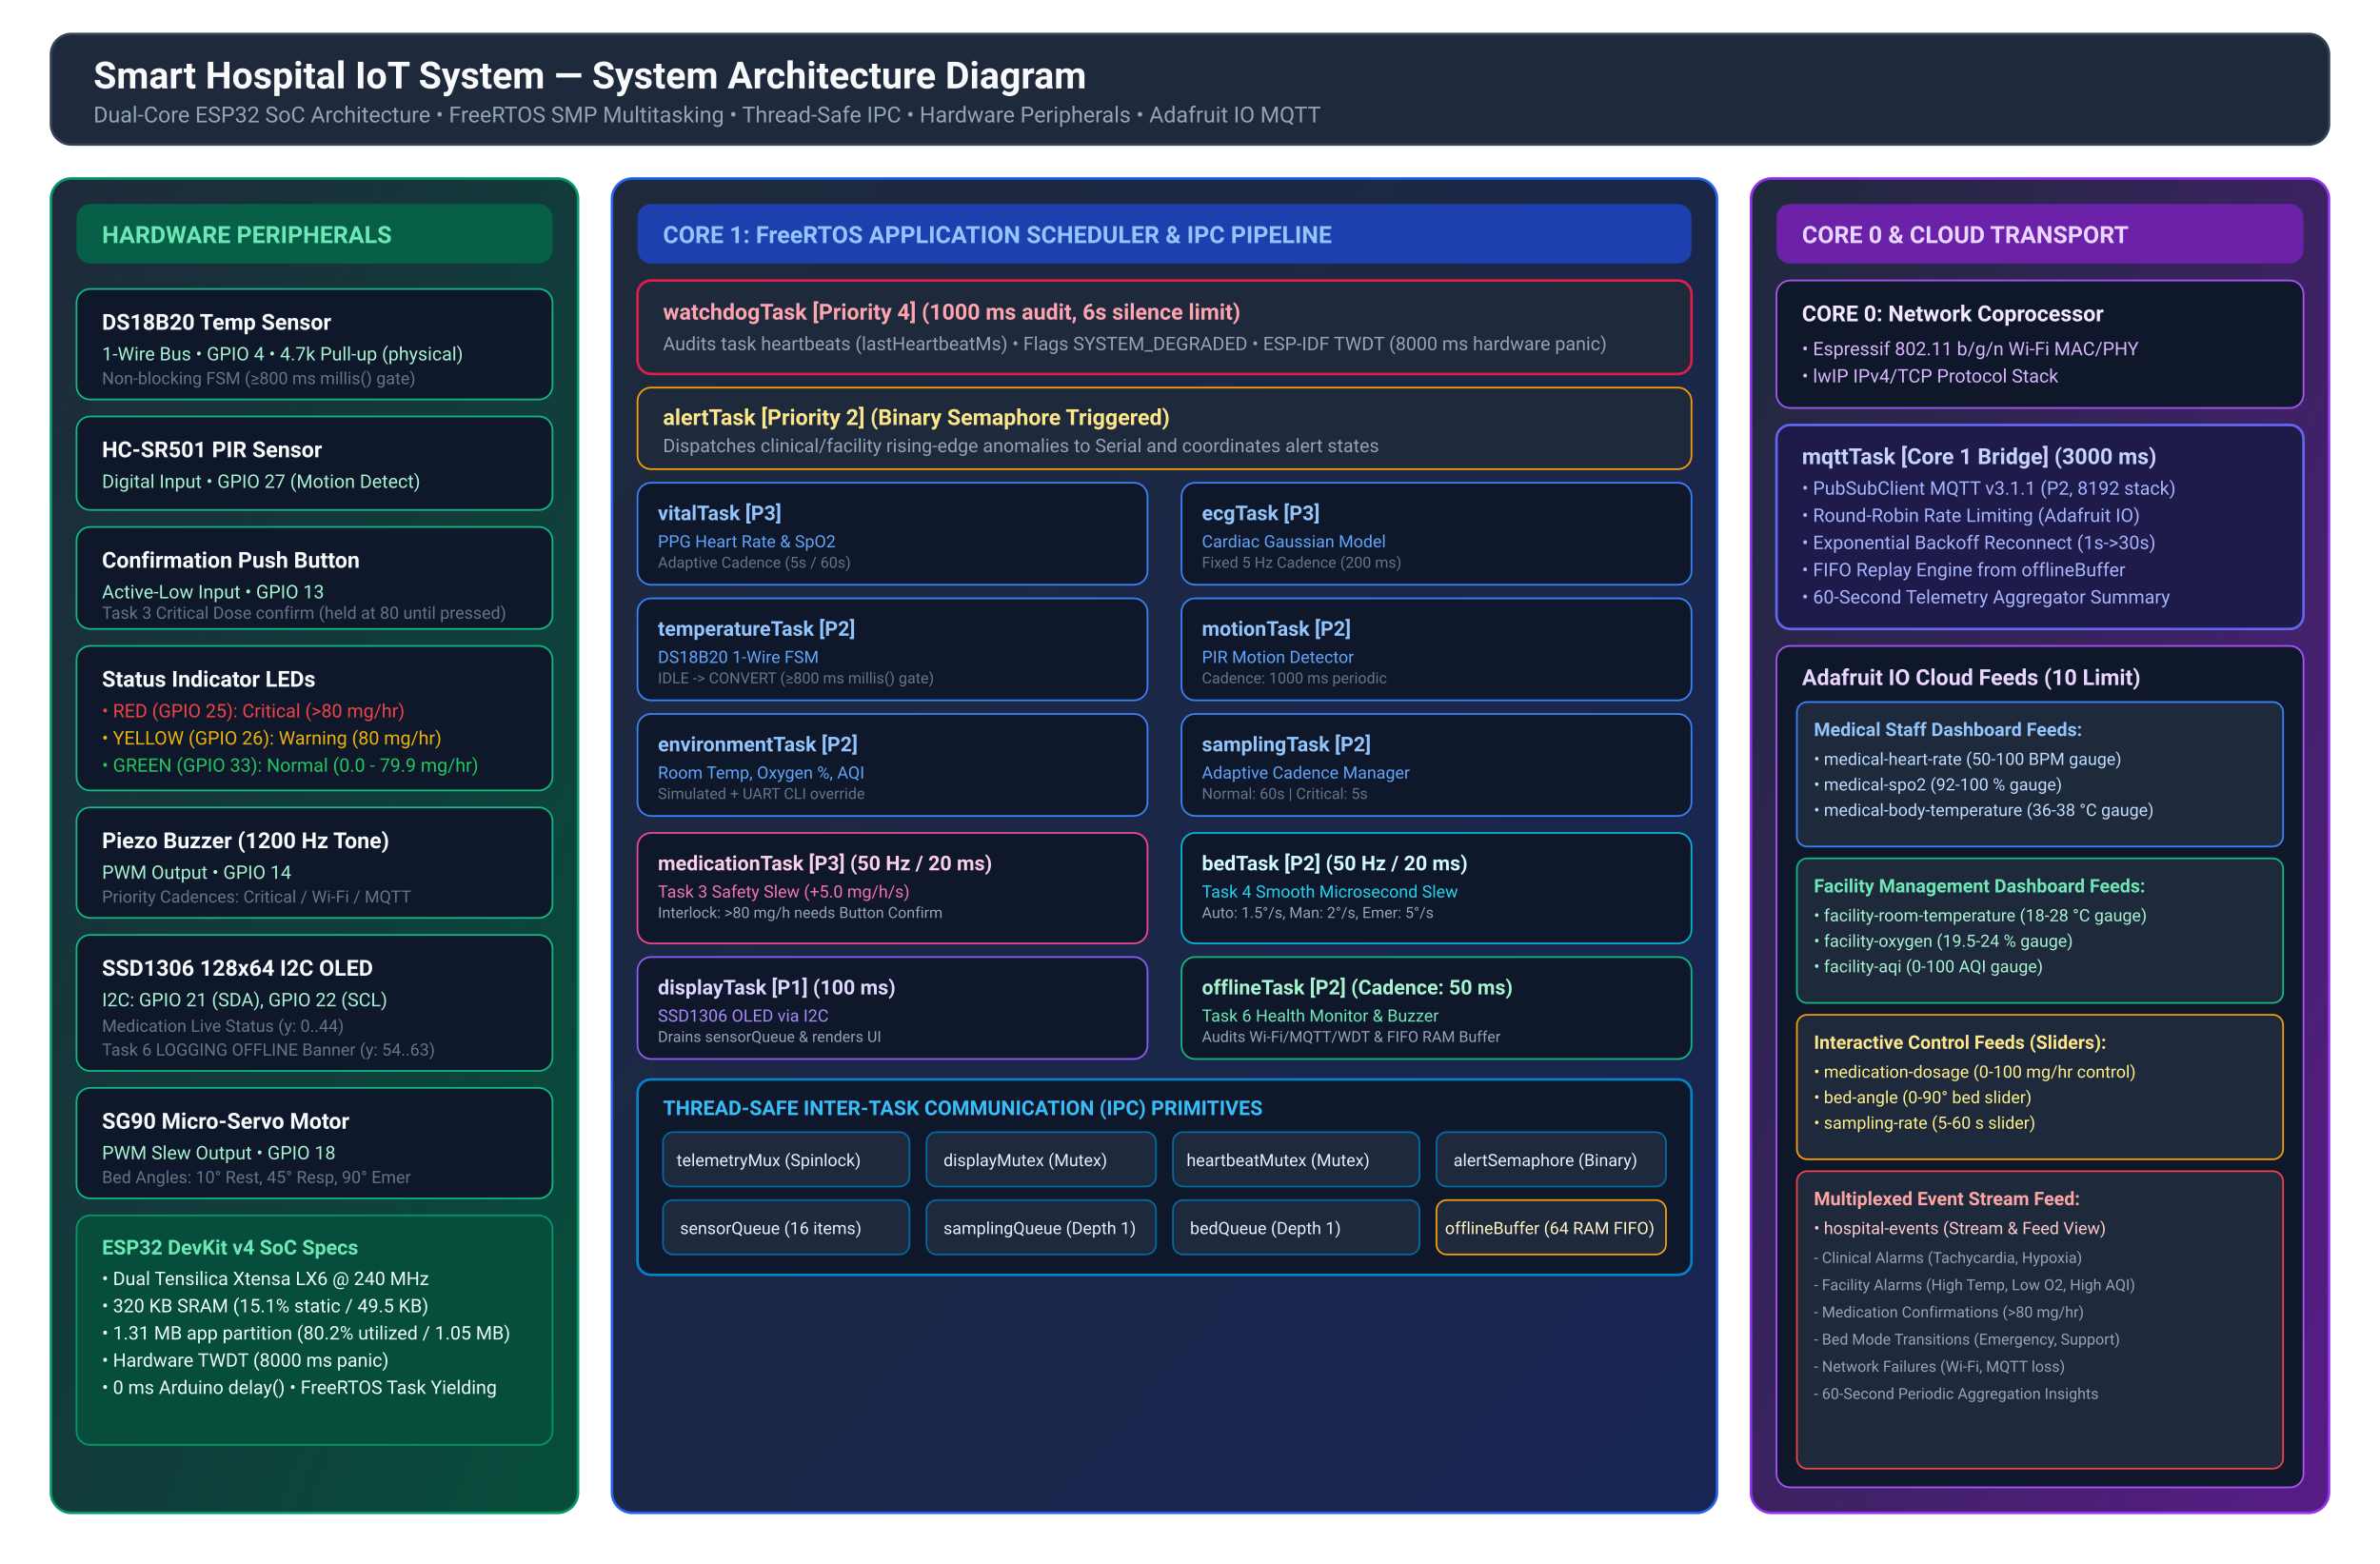
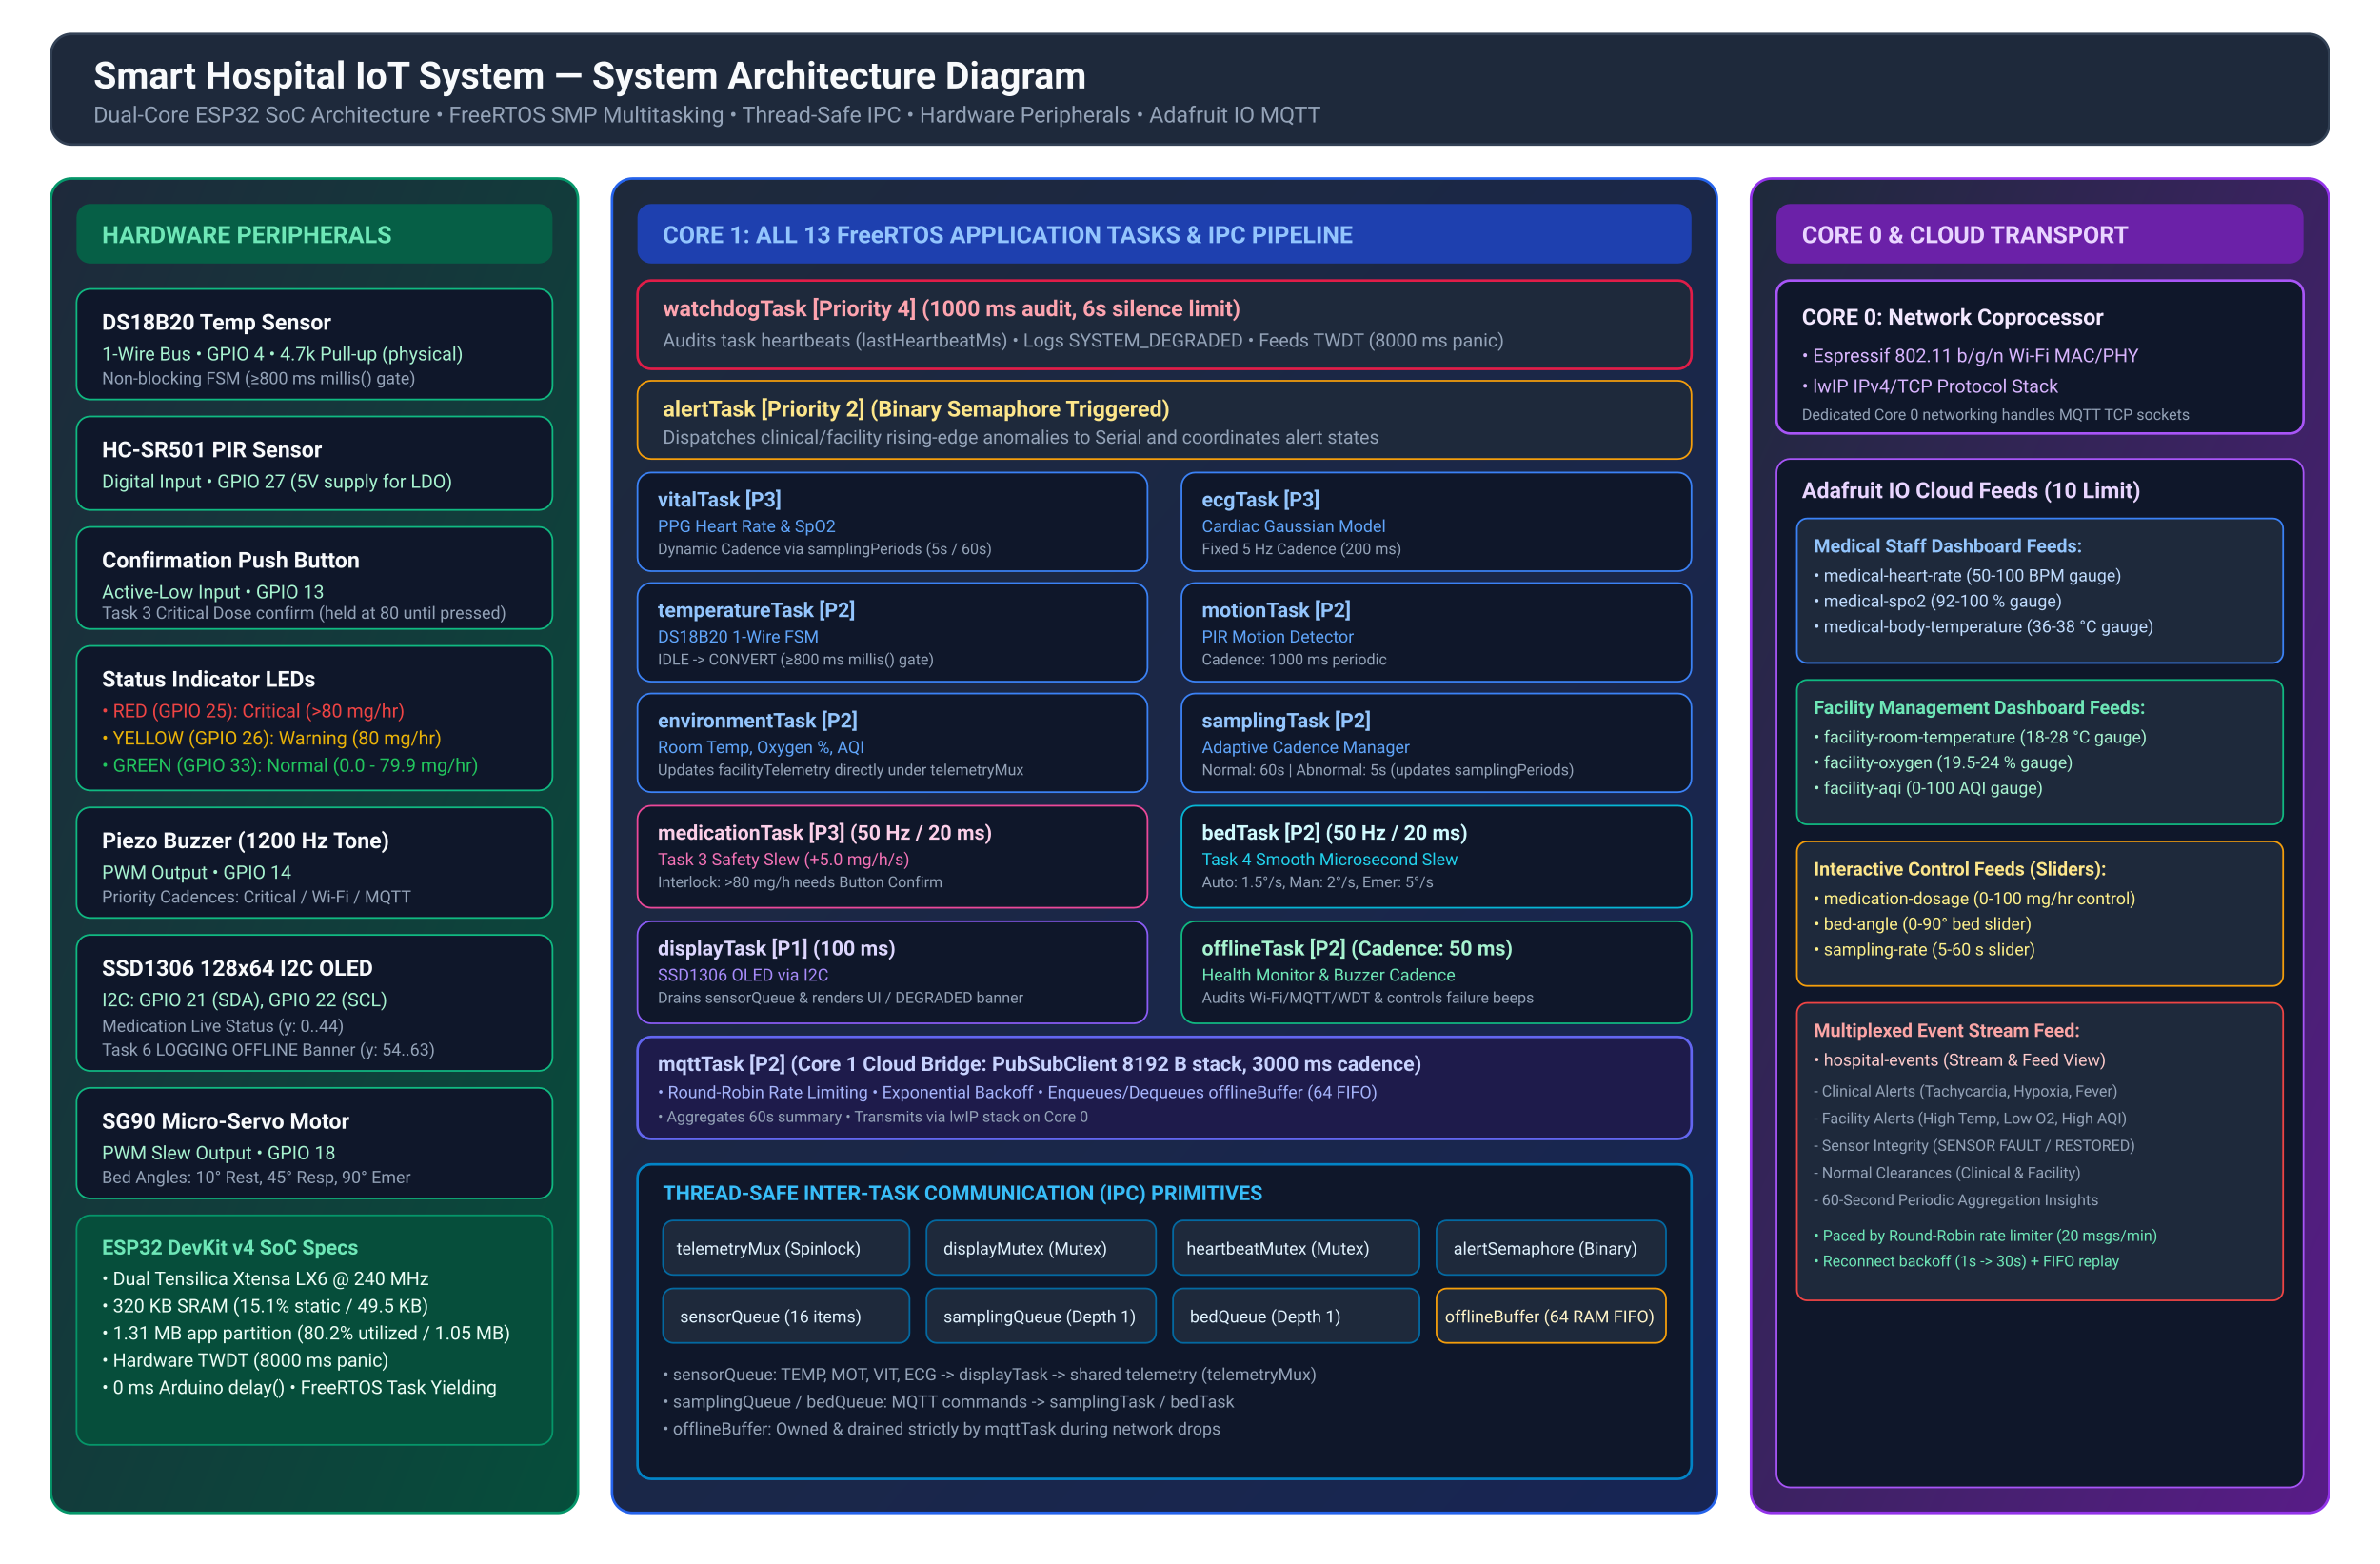
<svg xmlns="http://www.w3.org/2000/svg" viewBox="0 0 1400 920" width="1400" height="920" style="background:#0f172a; font-family:'Segoe UI', -apple-system, BlinkMacSystemFont, Roboto, sans-serif;">
  <defs>
    <linearGradient id="bgGradient" x1="0%" y1="0%" x2="100%" y2="100%">
      <stop offset="0%" stop-color="#0b1120" />
      <stop offset="100%" stop-color="#0f172a" />
    </linearGradient>
    <linearGradient id="cardCore0" x1="0%" y1="0%" x2="100%" y2="100%">
      <stop offset="0%" stop-color="#1e293b" />
      <stop offset="100%" stop-color="#0f172a" />
    </linearGradient>
    <linearGradient id="cardCore1" x1="0%" y1="0%" x2="100%" y2="100%">
      <stop offset="0%" stop-color="#1e293b" />
      <stop offset="100%" stop-color="#172554" />
    </linearGradient>
    <linearGradient id="cardHW" x1="0%" y1="0%" x2="100%" y2="100%">
      <stop offset="0%" stop-color="#1e293b" />
      <stop offset="100%" stop-color="#064e3b" />
    </linearGradient>
    <linearGradient id="cardCloud" x1="0%" y1="0%" x2="100%" y2="100%">
      <stop offset="0%" stop-color="#1e293b" />
      <stop offset="100%" stop-color="#581c87" />
    </linearGradient>
    <marker id="arrow" viewBox="0 0 10 10" refX="6" refY="5" markerWidth="6" markerHeight="6" orient="auto-start-reverse">
      <path d="M 0 1 L 10 5 L 0 9 z" fill="#38bdf8" />
    </marker>
    <marker id="arrowGreen" viewBox="0 0 10 10" refX="6" refY="5" markerWidth="6" markerHeight="6" orient="auto-start-reverse">
      <path d="M 0 1 L 10 5 L 0 9 z" fill="#10b981" />
    </marker>
    <marker id="arrowPurple" viewBox="0 0 10 10" refX="6" refY="5" markerWidth="6" markerHeight="6" orient="auto-start-reverse">
      <path d="M 0 1 L 10 5 L 0 9 z" fill="#c084fc" />
    </marker>
+     <marker id="arrowAmber" viewBox="0 0 10 10" refX="6" refY="5" markerWidth="6" markerHeight="6" orient="auto-start-reverse">
+       <path d="M 0 1 L 10 5 L 0 9 z" fill="#f59e0b" />
+     </marker>
  </defs>
  <rect x="30" y="20" width="1340" height="65" rx="12" fill="#1e293b" stroke="#334155" stroke-width="1.5" />
  <text x="55" y="52" fill="#f8fafc" font-size="22" font-weight="bold">Smart Hospital IoT System — System Architecture Diagram</text>
  <text x="55" y="72" fill="#94a3b8" font-size="13">Dual-Core ESP32 SoC Architecture • FreeRTOS SMP Multitasking • Thread-Safe IPC • Hardware Peripherals • Adafruit IO MQTT</text>
  <rect x="30" y="105" width="310" height="785" rx="12" fill="url(#cardHW)" stroke="#059669" stroke-width="1.5" />
  <rect x="45" y="120" width="280" height="35" rx="8" fill="#065f46" />
  <text x="60" y="143" fill="#6ee7b7" font-size="14" font-weight="bold">HARDWARE PERIPHERALS</text>
  <g transform="translate(45, 170)">
    <rect x="0" y="0" width="280" height="65" rx="8" fill="#0f172a" stroke="#10b981" stroke-width="1" />
    <text x="15" y="24" fill="#f8fafc" font-size="13" font-weight="bold">DS18B20 Temp Sensor</text>
    <text x="15" y="42" fill="#a7f3d0" font-size="11">1-Wire Bus • GPIO 4 • 4.7k Pull-up (physical)</text>
-     <text x="15" y="56" fill="#64748b" font-size="10">Non-blocking FSM (≥800 ms millis() gate)</text>
+     <text x="15" y="56" fill="#94a3b8" font-size="10">Non-blocking FSM (≥800 ms millis() gate)</text>
    <rect x="0" y="75" width="280" height="55" rx="8" fill="#0f172a" stroke="#10b981" stroke-width="1" />
    <text x="15" y="99" fill="#f8fafc" font-size="13" font-weight="bold">HC-SR501 PIR Sensor</text>
-     <text x="15" y="117" fill="#a7f3d0" font-size="11">Digital Input • GPIO 27 (Motion Detect)</text>
+     <text x="15" y="117" fill="#a7f3d0" font-size="11">Digital Input • GPIO 27 (5V supply for LDO)</text>
    <rect x="0" y="140" width="280" height="60" rx="8" fill="#0f172a" stroke="#10b981" stroke-width="1" />
    <text x="15" y="164" fill="#f8fafc" font-size="13" font-weight="bold">Confirmation Push Button</text>
    <text x="15" y="182" fill="#a7f3d0" font-size="11">Active-Low Input • GPIO 13</text>
-     <text x="15" y="194" fill="#64748b" font-size="10">Task 3 Critical Dose confirm (held at 80 until pressed)</text>
+     <text x="15" y="194" fill="#94a3b8" font-size="10">Task 3 Critical Dose confirm (held at 80 until pressed)</text>
    <rect x="0" y="210" width="280" height="85" rx="8" fill="#0f172a" stroke="#10b981" stroke-width="1" />
    <text x="15" y="234" fill="#f8fafc" font-size="13" font-weight="bold">Status Indicator LEDs</text>
    <text x="15" y="252" fill="#ef4444" font-size="11">• RED (GPIO 25): Critical (&gt;80 mg/hr)</text>
    <text x="15" y="268" fill="#eab308" font-size="11">• YELLOW (GPIO 26): Warning (80 mg/hr)</text>
    <text x="15" y="284" fill="#22c55e" font-size="11">• GREEN (GPIO 33): Normal (0.0 - 79.9 mg/hr)</text>
    <rect x="0" y="305" width="280" height="65" rx="8" fill="#0f172a" stroke="#10b981" stroke-width="1" />
    <text x="15" y="329" fill="#f8fafc" font-size="13" font-weight="bold">Piezo Buzzer (1200 Hz Tone)</text>
    <text x="15" y="347" fill="#a7f3d0" font-size="11">PWM Output • GPIO 14</text>
-     <text x="15" y="361" fill="#64748b" font-size="10">Priority Cadences: Critical / Wi-Fi / MQTT</text>
+     <text x="15" y="361" fill="#94a3b8" font-size="10">Priority Cadences: Critical / Wi-Fi / MQTT</text>
    <rect x="0" y="380" width="280" height="80" rx="8" fill="#0f172a" stroke="#10b981" stroke-width="1" />
    <text x="15" y="404" fill="#f8fafc" font-size="13" font-weight="bold">SSD1306 128x64 I2C OLED</text>
    <text x="15" y="422" fill="#a7f3d0" font-size="11">I2C: GPIO 21 (SDA), GPIO 22 (SCL)</text>
-     <text x="15" y="437" fill="#64748b" font-size="10">Medication Live Status (y: 0..44)</text>
-     <text x="15" y="451" fill="#64748b" font-size="10">Task 6 LOGGING OFFLINE Banner (y: 54..63)</text>
+     <text x="15" y="437" fill="#94a3b8" font-size="10">Medication Live Status (y: 0..44)</text>
+     <text x="15" y="451" fill="#94a3b8" font-size="10">Task 6 LOGGING OFFLINE Banner (y: 54..63)</text>
    <rect x="0" y="470" width="280" height="65" rx="8" fill="#0f172a" stroke="#10b981" stroke-width="1" />
    <text x="15" y="494" fill="#f8fafc" font-size="13" font-weight="bold">SG90 Micro-Servo Motor</text>
    <text x="15" y="512" fill="#a7f3d0" font-size="11">PWM Slew Output • GPIO 18</text>
-     <text x="15" y="526" fill="#64748b" font-size="10">Bed Angles: 10° Rest, 45° Resp, 90° Emer</text>
+     <text x="15" y="526" fill="#94a3b8" font-size="10">Bed Angles: 10° Rest, 45° Resp, 90° Emer</text>
    <rect x="0" y="545" width="280" height="135" rx="8" fill="#064e3b" stroke="#059669" stroke-width="1" />
    <text x="15" y="568" fill="#6ee7b7" font-size="12" font-weight="bold">ESP32 DevKit v4 SoC Specs</text>
    <text x="15" y="586" fill="#ecfdf5" font-size="11">• Dual Tensilica Xtensa LX6 @ 240 MHz</text>
    <text x="15" y="602" fill="#ecfdf5" font-size="11">• 320 KB SRAM (15.1% static / 49.5 KB)</text>
    <text x="15" y="618" fill="#ecfdf5" font-size="11">• 1.31 MB app partition (80.2% utilized / 1.05 MB)</text>
    <text x="15" y="634" fill="#ecfdf5" font-size="11">• Hardware TWDT (8000 ms panic)</text>
    <text x="15" y="650" fill="#ecfdf5" font-size="11">• 0 ms Arduino delay() • FreeRTOS Task Yielding</text>
  </g>
  <rect x="360" y="105" width="650" height="785" rx="12" fill="url(#cardCore1)" stroke="#2563eb" stroke-width="1.5" />
  <rect x="375" y="120" width="620" height="35" rx="8" fill="#1e40af" />
-   <text x="390" y="143" fill="#93c5fd" font-size="14" font-weight="bold">CORE 1: FreeRTOS APPLICATION SCHEDULER &amp; IPC PIPELINE</text>
-   <rect x="375" y="165" width="620" height="55" rx="8" fill="#1e293b" stroke="#e11d48" stroke-width="1.5" />
-   <text x="390" y="188" fill="#fda4af" font-size="13" font-weight="bold">watchdogTask [Priority 4] (1000 ms audit, 6s silence limit)</text>
-   <text x="390" y="206" fill="#94a3b8" font-size="11">Audits task heartbeats (lastHeartbeatMs) • Flags SYSTEM_DEGRADED • ESP-IDF TWDT (8000 ms hardware panic)</text>
-   <rect x="375" y="228" width="620" height="48" rx="8" fill="#1e293b" stroke="#f59e0b" stroke-width="1" />
-   <text x="390" y="250" fill="#fde68a" font-size="13" font-weight="bold">alertTask [Priority 2] (Binary Semaphore Triggered)</text>
-   <text x="390" y="266" fill="#94a3b8" font-size="11">Dispatches clinical/facility rising-edge anomalies to Serial and coordinates alert states</text>
-   <g transform="translate(375, 284)">
-     <rect x="0" y="0" width="300" height="60" rx="8" fill="#0f172a" stroke="#3b82f6" stroke-width="1" />
-     <text x="12" y="22" fill="#93c5fd" font-size="12" font-weight="bold">vitalTask [P3]</text>
-     <text x="12" y="38" fill="#60a5fa" font-size="10">PPG Heart Rate &amp; SpO2</text>
-     <text x="12" y="50" fill="#64748b" font-size="9">Adaptive Cadence (5s / 60s)</text>
-     <rect x="320" y="0" width="300" height="60" rx="8" fill="#0f172a" stroke="#3b82f6" stroke-width="1" />
-     <text x="332" y="22" fill="#93c5fd" font-size="12" font-weight="bold">ecgTask [P3]</text>
-     <text x="332" y="38" fill="#60a5fa" font-size="10">Cardiac Gaussian Model</text>
-     <text x="332" y="50" fill="#64748b" font-size="9">Fixed 5 Hz Cadence (200 ms)</text>
-     <rect x="0" y="68" width="300" height="60" rx="8" fill="#0f172a" stroke="#3b82f6" stroke-width="1" />
-     <text x="12" y="90" fill="#93c5fd" font-size="12" font-weight="bold">temperatureTask [P2]</text>
-     <text x="12" y="106" fill="#60a5fa" font-size="10">DS18B20 1-Wire FSM</text>
-     <text x="12" y="118" fill="#64748b" font-size="9">IDLE -&gt; CONVERT (≥800 ms millis() gate)</text>
-     <rect x="320" y="68" width="300" height="60" rx="8" fill="#0f172a" stroke="#3b82f6" stroke-width="1" />
-     <text x="332" y="90" fill="#93c5fd" font-size="12" font-weight="bold">motionTask [P2]</text>
-     <text x="332" y="106" fill="#60a5fa" font-size="10">PIR Motion Detector</text>
-     <text x="332" y="118" fill="#64748b" font-size="9">Cadence: 1000 ms periodic</text>
-     <rect x="0" y="136" width="300" height="60" rx="8" fill="#0f172a" stroke="#3b82f6" stroke-width="1" />
-     <text x="12" y="158" fill="#93c5fd" font-size="12" font-weight="bold">environmentTask [P2]</text>
-     <text x="12" y="174" fill="#60a5fa" font-size="10">Room Temp, Oxygen %, AQI</text>
-     <text x="12" y="186" fill="#64748b" font-size="9">Simulated + UART CLI override</text>
-     <rect x="320" y="136" width="300" height="60" rx="8" fill="#0f172a" stroke="#3b82f6" stroke-width="1" />
-     <text x="332" y="158" fill="#93c5fd" font-size="12" font-weight="bold">samplingTask [P2]</text>
-     <text x="332" y="174" fill="#60a5fa" font-size="10">Adaptive Cadence Manager</text>
-     <text x="332" y="186" fill="#64748b" font-size="9">Normal: 60s | Critical: 5s</text>
+   <text x="390" y="143" fill="#93c5fd" font-size="14" font-weight="bold">CORE 1: ALL 13 FreeRTOS APPLICATION TASKS &amp; IPC PIPELINE</text>
+   <rect x="375" y="165" width="620" height="52" rx="8" fill="#1e293b" stroke="#e11d48" stroke-width="1.5" />
+   <text x="390" y="186" fill="#fda4af" font-size="13" font-weight="bold">watchdogTask [Priority 4] (1000 ms audit, 6s silence limit)</text>
+   <text x="390" y="204" fill="#94a3b8" font-size="11">Audits task heartbeats (lastHeartbeatMs) • Logs SYSTEM_DEGRADED • Feeds TWDT (8000 ms panic)</text>
+   <rect x="375" y="224" width="620" height="46" rx="8" fill="#1e293b" stroke="#f59e0b" stroke-width="1" />
+   <text x="390" y="245" fill="#fde68a" font-size="13" font-weight="bold">alertTask [Priority 2] (Binary Semaphore Triggered)</text>
+   <text x="390" y="261" fill="#94a3b8" font-size="11">Dispatches clinical/facility rising-edge anomalies to Serial and coordinates alert states</text>
+   <g transform="translate(375, 278)">
+     <rect x="0" y="0" width="300" height="58" rx="8" fill="#0f172a" stroke="#3b82f6" stroke-width="1" />
+     <text x="12" y="20" fill="#93c5fd" font-size="12" font-weight="bold">vitalTask [P3]</text>
+     <text x="12" y="35" fill="#60a5fa" font-size="10">PPG Heart Rate &amp; SpO2</text>
+     <text x="12" y="48" fill="#94a3b8" font-size="9">Dynamic Cadence via samplingPeriods (5s / 60s)</text>
+     <rect x="320" y="0" width="300" height="58" rx="8" fill="#0f172a" stroke="#3b82f6" stroke-width="1" />
+     <text x="332" y="20" fill="#93c5fd" font-size="12" font-weight="bold">ecgTask [P3]</text>
+     <text x="332" y="35" fill="#60a5fa" font-size="10">Cardiac Gaussian Model</text>
+     <text x="332" y="48" fill="#94a3b8" font-size="9">Fixed 5 Hz Cadence (200 ms)</text>
+     <rect x="0" y="65" width="300" height="58" rx="8" fill="#0f172a" stroke="#3b82f6" stroke-width="1" />
+     <text x="12" y="85" fill="#93c5fd" font-size="12" font-weight="bold">temperatureTask [P2]</text>
+     <text x="12" y="100" fill="#60a5fa" font-size="10">DS18B20 1-Wire FSM</text>
+     <text x="12" y="113" fill="#94a3b8" font-size="9">IDLE -&gt; CONVERT (≥800 ms millis() gate)</text>
+     <rect x="320" y="65" width="300" height="58" rx="8" fill="#0f172a" stroke="#3b82f6" stroke-width="1" />
+     <text x="332" y="85" fill="#93c5fd" font-size="12" font-weight="bold">motionTask [P2]</text>
+     <text x="332" y="100" fill="#60a5fa" font-size="10">PIR Motion Detector</text>
+     <text x="332" y="113" fill="#94a3b8" font-size="9">Cadence: 1000 ms periodic</text>
+     <rect x="0" y="130" width="300" height="58" rx="8" fill="#0f172a" stroke="#3b82f6" stroke-width="1" />
+     <text x="12" y="150" fill="#93c5fd" font-size="12" font-weight="bold">environmentTask [P2]</text>
+     <text x="12" y="165" fill="#60a5fa" font-size="10">Room Temp, Oxygen %, AQI</text>
+     <text x="12" y="178" fill="#94a3b8" font-size="9">Updates facilityTelemetry directly under telemetryMux</text>
+     <rect x="320" y="130" width="300" height="58" rx="8" fill="#0f172a" stroke="#3b82f6" stroke-width="1" />
+     <text x="332" y="150" fill="#93c5fd" font-size="12" font-weight="bold">samplingTask [P2]</text>
+     <text x="332" y="165" fill="#60a5fa" font-size="10">Adaptive Cadence Manager</text>
+     <text x="332" y="178" fill="#94a3b8" font-size="9">Normal: 60s | Abnormal: 5s (updates samplingPeriods)</text>
  </g>
-   <g transform="translate(375, 490)">
-     <rect x="0" y="0" width="300" height="65" rx="8" fill="#0f172a" stroke="#ec4899" stroke-width="1" />
-     <text x="12" y="22" fill="#fbcfe8" font-size="12" font-weight="bold">medicationTask [P3] (50 Hz / 20 ms)</text>
-     <text x="12" y="38" fill="#f472b6" font-size="10">Task 3 Safety Slew (+5.0 mg/h/s)</text>
-     <text x="12" y="50" fill="#94a3b8" font-size="9">Interlock: &gt;80 mg/h needs Button Confirm</text>
-     <rect x="320" y="0" width="300" height="65" rx="8" fill="#0f172a" stroke="#06b6d4" stroke-width="1" />
-     <text x="332" y="22" fill="#cffafe" font-size="12" font-weight="bold">bedTask [P2] (50 Hz / 20 ms)</text>
-     <text x="332" y="38" fill="#22d3ee" font-size="10">Task 4 Smooth Microsecond Slew</text>
-     <text x="332" y="50" fill="#94a3b8" font-size="9">Auto: 1.5°/s, Man: 2°/s, Emer: 5°/s</text>
-     <rect x="0" y="73" width="300" height="60" rx="8" fill="#0f172a" stroke="#8b5cf6" stroke-width="1" />
-     <text x="12" y="95" fill="#ddd6fe" font-size="12" font-weight="bold">displayTask [P1] (100 ms)</text>
-     <text x="12" y="111" fill="#a78bfa" font-size="10">SSD1306 OLED via I2C</text>
-     <text x="12" y="123" fill="#94a3b8" font-size="9">Drains sensorQueue &amp; renders UI</text>
-     <rect x="320" y="73" width="300" height="60" rx="8" fill="#0f172a" stroke="#10b981" stroke-width="1" />
-     <text x="332" y="95" fill="#a7f3d0" font-size="12" font-weight="bold">offlineTask [P2] (Cadence: 50 ms)</text>
-     <text x="332" y="111" fill="#6ee7b7" font-size="10">Task 6 Health Monitor &amp; Buzzer</text>
-     <text x="332" y="123" fill="#94a3b8" font-size="9">Audits Wi-Fi/MQTT/WDT &amp; FIFO RAM Buffer</text>
+   <g transform="translate(375, 474)">
+     <rect x="0" y="0" width="300" height="60" rx="8" fill="#0f172a" stroke="#ec4899" stroke-width="1" />
+     <text x="12" y="20" fill="#fbcfe8" font-size="12" font-weight="bold">medicationTask [P3] (50 Hz / 20 ms)</text>
+     <text x="12" y="35" fill="#f472b6" font-size="10">Task 3 Safety Slew (+5.0 mg/h/s)</text>
+     <text x="12" y="48" fill="#94a3b8" font-size="9">Interlock: &gt;80 mg/h needs Button Confirm</text>
+     <rect x="320" y="0" width="300" height="60" rx="8" fill="#0f172a" stroke="#06b6d4" stroke-width="1" />
+     <text x="332" y="20" fill="#cffafe" font-size="12" font-weight="bold">bedTask [P2] (50 Hz / 20 ms)</text>
+     <text x="332" y="35" fill="#22d3ee" font-size="10">Task 4 Smooth Microsecond Slew</text>
+     <text x="332" y="48" fill="#94a3b8" font-size="9">Auto: 1.5°/s, Man: 2°/s, Emer: 5°/s</text>
+     <rect x="0" y="68" width="300" height="60" rx="8" fill="#0f172a" stroke="#8b5cf6" stroke-width="1" />
+     <text x="12" y="88" fill="#ddd6fe" font-size="12" font-weight="bold">displayTask [P1] (100 ms)</text>
+     <text x="12" y="103" fill="#a78bfa" font-size="10">SSD1306 OLED via I2C</text>
+     <text x="12" y="116" fill="#94a3b8" font-size="9">Drains sensorQueue &amp; renders UI / DEGRADED banner</text>
+     <rect x="320" y="68" width="300" height="60" rx="8" fill="#0f172a" stroke="#10b981" stroke-width="1" />
+     <text x="332" y="88" fill="#a7f3d0" font-size="12" font-weight="bold">offlineTask [P2] (Cadence: 50 ms)</text>
+     <text x="332" y="103" fill="#6ee7b7" font-size="10">Health Monitor &amp; Buzzer Cadence</text>
+     <text x="332" y="116" fill="#94a3b8" font-size="9">Audits Wi-Fi/MQTT/WDT &amp; controls failure beeps</text>
+     <rect x="0" y="136" width="620" height="60" rx="8" fill="#1e1b4b" stroke="#6366f1" stroke-width="1.5" />
+     <text x="12" y="156" fill="#c7d2fe" font-size="12" font-weight="bold">mqttTask [P2] (Core 1 Cloud Bridge: PubSubClient 8192 B stack, 3000 ms cadence)</text>
+     <text x="12" y="172" fill="#a5b4fc" font-size="10">• Round-Robin Rate Limiting • Exponential Backoff • Enqueues/Dequeues offlineBuffer (64 FIFO)</text>
+     <text x="12" y="186" fill="#94a3b8" font-size="9">• Aggregates 60s summary • Transmits via lwIP stack on Core 0</text>
  </g>
-   <rect x="375" y="635" width="620" height="115" rx="8" fill="#0f172a" stroke="#0284c7" stroke-width="1.5" />
-   <text x="390" y="656" fill="#38bdf8" font-size="12" font-weight="bold">THREAD-SAFE INTER-TASK COMMUNICATION (IPC) PRIMITIVES</text>
-   <rect x="390" y="666" width="145" height="32" rx="6" fill="#1e293b" stroke="#0369a1" />
-   <text x="398" y="686" fill="#e0f2fe" font-size="10">telemetryMux (Spinlock)</text>
-   <rect x="545" y="666" width="135" height="32" rx="6" fill="#1e293b" stroke="#0369a1" />
-   <text x="555" y="686" fill="#e0f2fe" font-size="10">displayMutex (Mutex)</text>
-   <rect x="690" y="666" width="145" height="32" rx="6" fill="#1e293b" stroke="#0369a1" />
-   <text x="698" y="686" fill="#e0f2fe" font-size="10">heartbeatMutex (Mutex)</text>
-   <rect x="845" y="666" width="135" height="32" rx="6" fill="#1e293b" stroke="#0369a1" />
-   <text x="855" y="686" fill="#e0f2fe" font-size="10">alertSemaphore (Binary)</text>
-   <rect x="390" y="706" width="145" height="32" rx="6" fill="#1e293b" stroke="#0369a1" />
-   <text x="400" y="726" fill="#e0f2fe" font-size="10">sensorQueue (16 items)</text>
-   <rect x="545" y="706" width="135" height="32" rx="6" fill="#1e293b" stroke="#0369a1" />
-   <text x="555" y="726" fill="#e0f2fe" font-size="10">samplingQueue (Depth 1)</text>
-   <rect x="690" y="706" width="145" height="32" rx="6" fill="#1e293b" stroke="#0369a1" />
-   <text x="700" y="726" fill="#e0f2fe" font-size="10">bedQueue (Depth 1)</text>
-   <rect x="845" y="706" width="135" height="32" rx="6" fill="#1e293b" stroke="#f59e0b" />
-   <text x="850" y="726" fill="#fef3c7" font-size="10">offlineBuffer (64 RAM FIFO)</text>
+   <rect x="375" y="685" width="620" height="185" rx="8" fill="#0f172a" stroke="#0284c7" stroke-width="1.5" />
+   <text x="390" y="706" fill="#38bdf8" font-size="12" font-weight="bold">THREAD-SAFE INTER-TASK COMMUNICATION (IPC) PRIMITIVES</text>
+   <rect x="390" y="718" width="145" height="32" rx="6" fill="#1e293b" stroke="#0369a1" />
+   <text x="398" y="738" fill="#e0f2fe" font-size="10">telemetryMux (Spinlock)</text>
+   <rect x="545" y="718" width="135" height="32" rx="6" fill="#1e293b" stroke="#0369a1" />
+   <text x="555" y="738" fill="#e0f2fe" font-size="10">displayMutex (Mutex)</text>
+   <rect x="690" y="718" width="145" height="32" rx="6" fill="#1e293b" stroke="#0369a1" />
+   <text x="698" y="738" fill="#e0f2fe" font-size="10">heartbeatMutex (Mutex)</text>
+   <rect x="845" y="718" width="135" height="32" rx="6" fill="#1e293b" stroke="#0369a1" />
+   <text x="855" y="738" fill="#e0f2fe" font-size="10">alertSemaphore (Binary)</text>
+   <rect x="390" y="758" width="145" height="32" rx="6" fill="#1e293b" stroke="#0369a1" />
+   <text x="400" y="778" fill="#e0f2fe" font-size="10">sensorQueue (16 items)</text>
+   <rect x="545" y="758" width="135" height="32" rx="6" fill="#1e293b" stroke="#0369a1" />
+   <text x="555" y="778" fill="#e0f2fe" font-size="10">samplingQueue (Depth 1)</text>
+   <rect x="690" y="758" width="145" height="32" rx="6" fill="#1e293b" stroke="#0369a1" />
+   <text x="700" y="778" fill="#e0f2fe" font-size="10">bedQueue (Depth 1)</text>
+   <rect x="845" y="758" width="135" height="32" rx="6" fill="#1e293b" stroke="#f59e0b" />
+   <text x="850" y="778" fill="#fef3c7" font-size="10">offlineBuffer (64 RAM FIFO)</text>
+   <text x="390" y="812" fill="#94a3b8" font-size="10">• sensorQueue: TEMP, MOT, VIT, ECG -&gt; displayTask -&gt; shared telemetry (telemetryMux)</text>
+   <text x="390" y="828" fill="#94a3b8" font-size="10">• samplingQueue / bedQueue: MQTT commands -&gt; samplingTask / bedTask</text>
+   <text x="390" y="844" fill="#94a3b8" font-size="10">• offlineBuffer: Owned &amp; drained strictly by mqttTask during network drops</text>
  <rect x="1030" y="105" width="340" height="785" rx="12" fill="url(#cardCloud)" stroke="#9333ea" stroke-width="1.5" />
  <rect x="1045" y="120" width="310" height="35" rx="8" fill="#6b21a8" />
  <text x="1060" y="143" fill="#e9d5ff" font-size="14" font-weight="bold">CORE 0 &amp; CLOUD TRANSPORT</text>
  <g transform="translate(1045, 165)">
-     <rect x="0" y="0" width="310" height="75" rx="8" fill="#0f172a" stroke="#a855f7" stroke-width="1" />
-     <text x="15" y="24" fill="#f3e8ff" font-size="13" font-weight="bold">CORE 0: Network Coprocessor</text>
-     <text x="15" y="44" fill="#d8b4fe" font-size="11">• Espressif 802.11 b/g/n Wi-Fi MAC/PHY</text>
-     <text x="15" y="60" fill="#d8b4fe" font-size="11">• lwIP IPv4/TCP Protocol Stack</text>
-     <rect x="0" y="85" width="310" height="120" rx="8" fill="#1e1b4b" stroke="#6366f1" stroke-width="1.5" />
-     <text x="15" y="108" fill="#c7d2fe" font-size="13" font-weight="bold">mqttTask [Core 1 Bridge] (3000 ms)</text>
-     <text x="15" y="126" fill="#a5b4fc" font-size="11">• PubSubClient MQTT v3.1.1 (P2, 8192 stack)</text>
-     <text x="15" y="142" fill="#a5b4fc" font-size="11">• Round-Robin Rate Limiting (Adafruit IO)</text>
-     <text x="15" y="158" fill="#a5b4fc" font-size="11">• Exponential Backoff Reconnect (1s-&gt;30s)</text>
-     <text x="15" y="174" fill="#a5b4fc" font-size="11">• FIFO Replay Engine from offlineBuffer</text>
-     <text x="15" y="190" fill="#a5b4fc" font-size="11">• 60-Second Telemetry Aggregator Summary</text>
-     <rect x="0" y="215" width="310" height="495" rx="8" fill="#0f172a" stroke="#a855f7" stroke-width="1" />
-     <text x="15" y="238" fill="#e9d5ff" font-size="13" font-weight="bold">Adafruit IO Cloud Feeds (10 Limit)</text>
-     <rect x="12" y="248" width="286" height="85" rx="6" fill="#1e293b" stroke="#3b82f6" />
-     <text x="22" y="268" fill="#93c5fd" font-size="11" font-weight="bold">Medical Staff Dashboard Feeds:</text>
-     <text x="22" y="285" fill="#bfdbfe" font-size="10">• medical-heart-rate (50-100 BPM gauge)</text>
-     <text x="22" y="300" fill="#bfdbfe" font-size="10">• medical-spo2 (92-100 % gauge)</text>
-     <text x="22" y="315" fill="#bfdbfe" font-size="10">• medical-body-temperature (36-38 °C gauge)</text>
-     <rect x="12" y="340" width="286" height="85" rx="6" fill="#1e293b" stroke="#10b981" />
-     <text x="22" y="360" fill="#6ee7b7" font-size="11" font-weight="bold">Facility Management Dashboard Feeds:</text>
-     <text x="22" y="377" fill="#a7f3d0" font-size="10">• facility-room-temperature (18-28 °C gauge)</text>
-     <text x="22" y="392" fill="#a7f3d0" font-size="10">• facility-oxygen (19.5-24 % gauge)</text>
-     <text x="22" y="407" fill="#a7f3d0" font-size="10">• facility-aqi (0-100 AQI gauge)</text>
-     <rect x="12" y="432" width="286" height="85" rx="6" fill="#1e293b" stroke="#f59e0b" />
-     <text x="22" y="452" fill="#fde68a" font-size="11" font-weight="bold">Interactive Control Feeds (Sliders):</text>
-     <text x="22" y="469" fill="#fef08a" font-size="10">• medication-dosage (0-100 mg/hr control)</text>
-     <text x="22" y="484" fill="#fef08a" font-size="10">• bed-angle (0-90° bed slider)</text>
-     <text x="22" y="499" fill="#fef08a" font-size="10">• sampling-rate (5-60 s slider)</text>
-     <rect x="12" y="524" width="286" height="175" rx="6" fill="#1e293b" stroke="#ef4444" />
-     <text x="22" y="544" fill="#fca5a5" font-size="11" font-weight="bold">Multiplexed Event Stream Feed:</text>
-     <text x="22" y="561" fill="#fecaca" font-size="10">• hospital-events (Stream &amp; Feed View)</text>
-     <text x="22" y="578" fill="#94a3b8" font-size="9">  - Clinical Alarms (Tachycardia, Hypoxia)</text>
-     <text x="22" y="594" fill="#94a3b8" font-size="9">  - Facility Alarms (High Temp, Low O2, High AQI)</text>
-     <text x="22" y="610" fill="#94a3b8" font-size="9">  - Medication Confirmations (&gt;80 mg/hr)</text>
-     <text x="22" y="626" fill="#94a3b8" font-size="9">  - Bed Mode Transitions (Emergency, Support)</text>
-     <text x="22" y="642" fill="#94a3b8" font-size="9">  - Network Failures (Wi-Fi, MQTT loss)</text>
-     <text x="22" y="658" fill="#94a3b8" font-size="9">  - 60-Second Periodic Aggregation Insights</text>
+     <rect x="0" y="0" width="310" height="90" rx="8" fill="#0f172a" stroke="#a855f7" stroke-width="1.5" />
+     <text x="15" y="26" fill="#f3e8ff" font-size="13" font-weight="bold">CORE 0: Network Coprocessor</text>
+     <text x="15" y="48" fill="#d8b4fe" font-size="11">• Espressif 802.11 b/g/n Wi-Fi MAC/PHY</text>
+     <text x="15" y="66" fill="#d8b4fe" font-size="11">• lwIP IPv4/TCP Protocol Stack</text>
+     <text x="15" y="82" fill="#94a3b8" font-size="9">Dedicated Core 0 networking handles MQTT TCP sockets</text>
+     <rect x="0" y="105" width="310" height="605" rx="8" fill="#0f172a" stroke="#a855f7" stroke-width="1" />
+     <text x="15" y="128" fill="#e9d5ff" font-size="13" font-weight="bold">Adafruit IO Cloud Feeds (10 Limit)</text>
+     <rect x="12" y="140" width="286" height="85" rx="6" fill="#1e293b" stroke="#3b82f6" />
+     <text x="22" y="160" fill="#93c5fd" font-size="11" font-weight="bold">Medical Staff Dashboard Feeds:</text>
+     <text x="22" y="177" fill="#bfdbfe" font-size="10">• medical-heart-rate (50-100 BPM gauge)</text>
+     <text x="22" y="192" fill="#bfdbfe" font-size="10">• medical-spo2 (92-100 % gauge)</text>
+     <text x="22" y="207" fill="#bfdbfe" font-size="10">• medical-body-temperature (36-38 °C gauge)</text>
+     <rect x="12" y="235" width="286" height="85" rx="6" fill="#1e293b" stroke="#10b981" />
+     <text x="22" y="255" fill="#6ee7b7" font-size="11" font-weight="bold">Facility Management Dashboard Feeds:</text>
+     <text x="22" y="272" fill="#a7f3d0" font-size="10">• facility-room-temperature (18-28 °C gauge)</text>
+     <text x="22" y="287" fill="#a7f3d0" font-size="10">• facility-oxygen (19.5-24 % gauge)</text>
+     <text x="22" y="302" fill="#a7f3d0" font-size="10">• facility-aqi (0-100 AQI gauge)</text>
+     <rect x="12" y="330" width="286" height="85" rx="6" fill="#1e293b" stroke="#f59e0b" />
+     <text x="22" y="350" fill="#fde68a" font-size="11" font-weight="bold">Interactive Control Feeds (Sliders):</text>
+     <text x="22" y="367" fill="#fef08a" font-size="10">• medication-dosage (0-100 mg/hr control)</text>
+     <text x="22" y="382" fill="#fef08a" font-size="10">• bed-angle (0-90° bed slider)</text>
+     <text x="22" y="397" fill="#fef08a" font-size="10">• sampling-rate (5-60 s slider)</text>
+     <rect x="12" y="425" width="286" height="175" rx="6" fill="#1e293b" stroke="#ef4444" />
+     <text x="22" y="445" fill="#fca5a5" font-size="11" font-weight="bold">Multiplexed Event Stream Feed:</text>
+     <text x="22" y="462" fill="#fecaca" font-size="10">• hospital-events (Stream &amp; Feed View)</text>
+     <text x="22" y="480" fill="#94a3b8" font-size="9">  - Clinical Alerts (Tachycardia, Hypoxia, Fever)</text>
+     <text x="22" y="496" fill="#94a3b8" font-size="9">  - Facility Alerts (High Temp, Low O2, High AQI)</text>
+     <text x="22" y="512" fill="#94a3b8" font-size="9">  - Sensor Integrity (SENSOR FAULT / RESTORED)</text>
+     <text x="22" y="528" fill="#94a3b8" font-size="9">  - Normal Clearances (Clinical &amp; Facility)</text>
+     <text x="22" y="544" fill="#94a3b8" font-size="9">  - 60-Second Periodic Aggregation Insights</text>
+     <text x="22" y="565" fill="#6ee7b7" font-size="9">• Paced by Round-Robin rate limiter (20 msgs/min)</text>
+     <text x="22" y="580" fill="#6ee7b7" font-size="9">• Reconnect backoff (1s -&gt; 30s) + FIFO replay</text>
  </g>
</svg>
